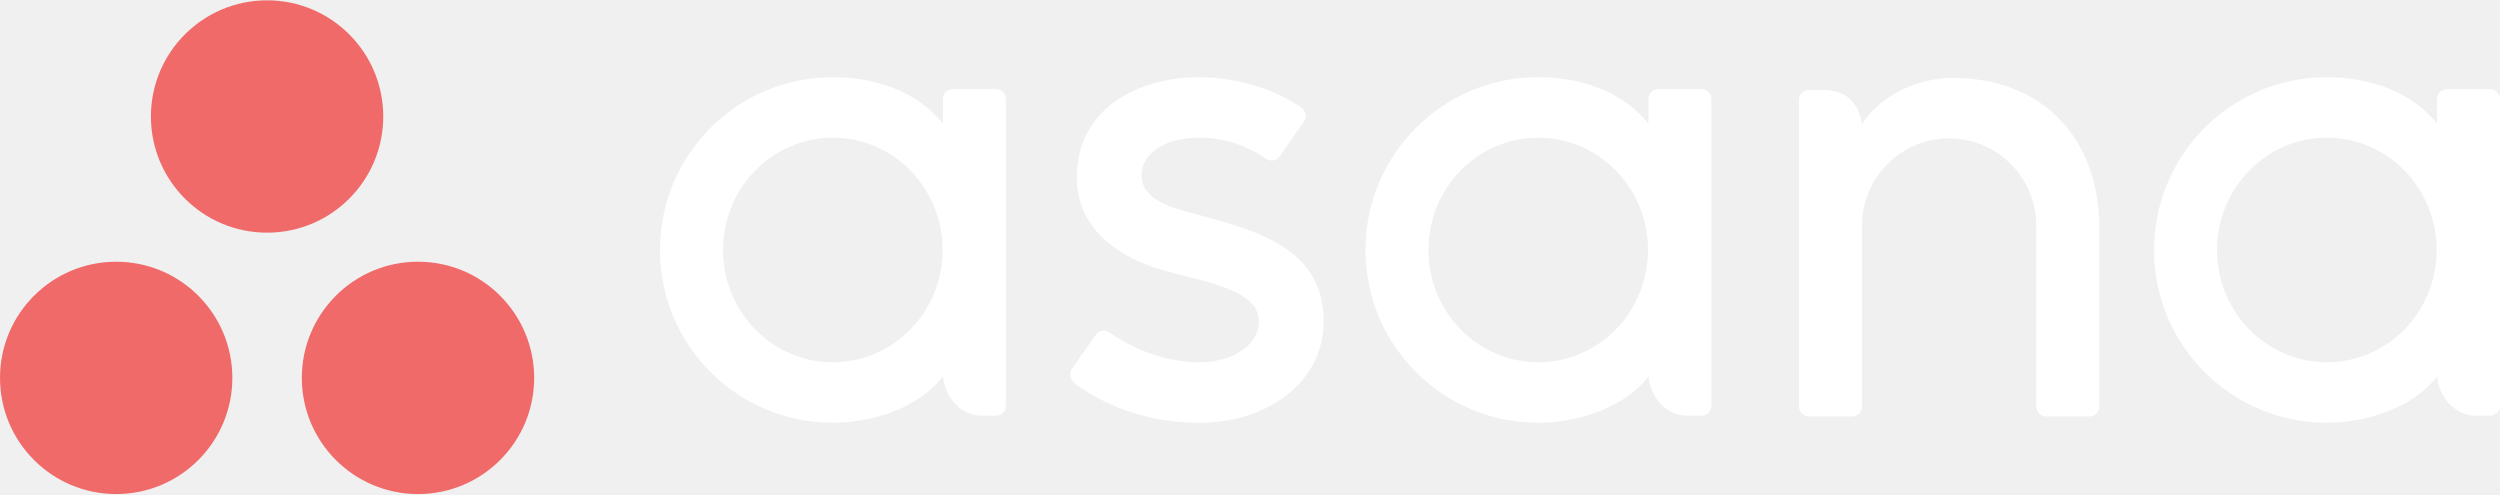
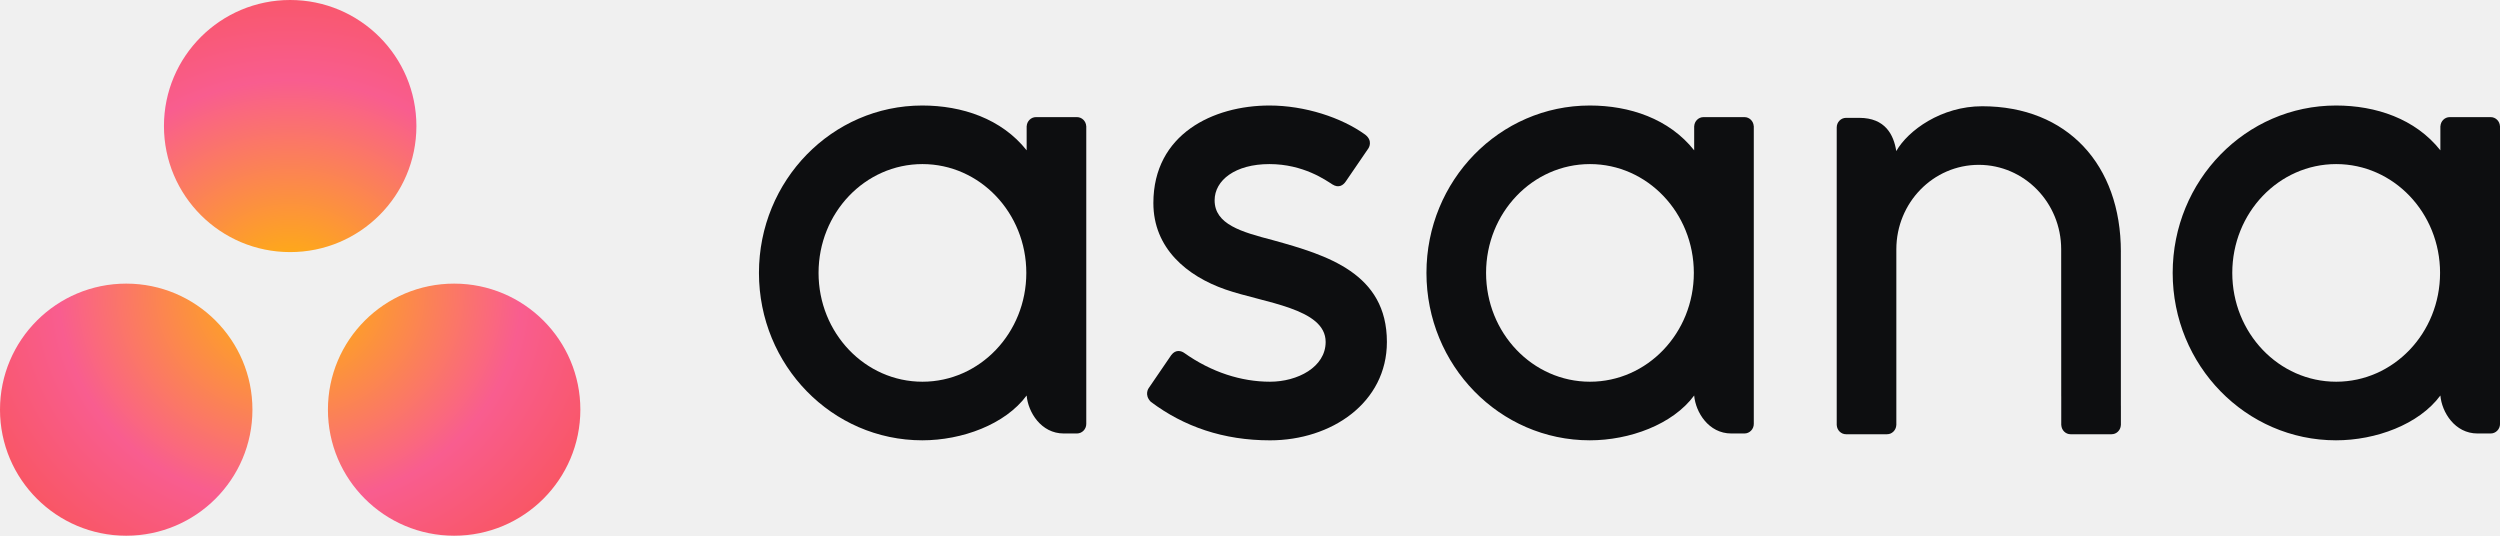
- <svg xmlns="http://www.w3.org/2000/svg" width="1000" height="198" viewBox="0 0 1000 198" fill="none">
-   <path fill-rule="evenodd" clip-rule="evenodd" d="M974.795 150.604C975.4 157.497 980.914 166.272 990.467 166.272H996.057C998.223 166.272 1000 164.496 1000 162.328V39.4H999.975C999.862 37.329 998.151 35.67 996.057 35.67H978.737C976.643 35.67 974.932 37.329 974.817 39.4H974.795V49.388C964.184 36.308 947.453 30.879 930.676 30.879C892.539 30.879 861.625 61.817 861.625 99.984C861.625 138.153 892.539 169.092 930.676 169.092V169.095C947.453 169.095 965.736 162.582 974.792 150.588L974.795 150.604V150.604ZM930.743 144.906C906.489 144.906 886.825 124.796 886.825 99.984C886.825 75.177 906.489 55.065 930.743 55.065C954.996 55.065 974.657 75.177 974.657 99.984C974.657 124.796 954.996 144.906 930.743 144.906V144.906Z" fill="white" />
-   <path fill-rule="evenodd" clip-rule="evenodd" d="M839.729 154.832L839.721 91.222H839.723C839.723 55.365 817.119 31.176 781.075 31.176C763.869 31.176 749.764 41.133 744.783 49.686C743.706 42.998 740.158 35.968 729.155 35.968H723.547C721.378 35.968 719.606 37.745 719.606 39.914V150.912C719.606 150.915 719.606 150.924 719.606 150.929V162.852H719.628C719.742 164.92 721.455 166.581 723.549 166.581H740.869C741.134 166.581 741.394 166.549 741.645 166.5C741.76 166.478 741.867 166.433 741.978 166.401C742.107 166.361 742.241 166.331 742.363 166.281C742.518 166.217 742.657 166.131 742.801 166.051C742.871 166.008 742.944 165.977 743.012 165.932C743.185 165.821 743.344 165.687 743.497 165.549C743.522 165.524 743.552 165.507 743.577 165.484C743.749 165.318 743.906 165.134 744.046 164.943C744.047 164.94 744.047 164.94 744.047 164.94C744.481 164.344 744.744 163.626 744.787 162.852H744.809V90.236C744.809 70.978 760.41 55.365 779.655 55.365C798.898 55.365 814.499 70.978 814.499 90.236L814.515 150.933L814.519 150.912C814.519 150.966 814.528 151.021 814.528 151.079V162.852H814.551C814.665 164.92 816.376 166.581 818.47 166.581H835.791C836.057 166.581 836.316 166.549 836.567 166.5C836.669 166.481 836.764 166.44 836.864 166.412C837.006 166.371 837.151 166.335 837.288 166.281C837.429 166.222 837.558 166.14 837.692 166.065C837.774 166.018 837.86 165.985 837.939 165.932C838.098 165.827 838.245 165.7 838.388 165.575C838.425 165.541 838.466 165.516 838.501 165.481C838.665 165.323 838.811 165.152 838.945 164.972C838.954 164.959 838.965 164.948 838.975 164.935C839.402 164.344 839.663 163.632 839.708 162.863C839.708 162.857 839.71 162.852 839.71 162.852H839.733V154.834L839.729 154.832" fill="white" />
-   <path fill-rule="evenodd" clip-rule="evenodd" d="M659.351 150.604C659.957 157.497 665.471 166.272 675.023 166.272H680.613C682.78 166.272 684.553 164.496 684.553 162.328V39.4H684.531C684.418 37.329 682.705 35.67 680.613 35.67H663.293C661.199 35.67 659.488 37.329 659.371 39.4H659.351V49.388C648.738 36.308 632.008 30.879 615.23 30.879C577.095 30.879 546.181 61.817 546.181 99.984C546.181 138.153 577.095 169.092 615.23 169.092V169.095C632.008 169.095 650.293 162.582 659.349 150.588L659.351 150.604V150.604ZM615.297 144.906C591.045 144.906 571.382 124.796 571.382 99.984C571.382 75.177 591.045 55.065 615.297 55.065C639.552 55.065 659.211 75.177 659.211 99.984C659.211 124.796 639.552 144.906 615.297 144.906V144.906Z" fill="white" />
-   <path fill-rule="evenodd" clip-rule="evenodd" d="M443.756 132.998C455.318 141.014 467.939 144.907 480.067 144.907C491.621 144.907 503.566 138.913 503.566 128.479C503.566 114.549 477.538 112.382 461.184 106.819C444.828 101.257 430.741 89.758 430.741 71.138C430.741 42.645 456.109 30.877 479.786 30.877C494.788 30.877 510.267 35.828 520.302 42.92C523.758 45.54 521.653 48.549 521.653 48.549L512.074 62.241C510.997 63.783 509.115 65.116 506.412 63.447C503.71 61.779 494.231 55.064 479.786 55.064C465.34 55.064 456.638 61.741 456.638 70.016C456.638 79.94 467.948 83.061 481.195 86.443C504.28 92.671 529.463 100.156 529.463 128.479C529.463 153.583 505.999 169.098 480.067 169.098C460.415 169.098 443.684 163.491 429.651 153.186C426.728 150.258 428.77 147.539 428.77 147.539L438.302 133.917C440.241 131.369 442.687 132.258 443.756 132.998" fill="white" />
-   <path fill-rule="evenodd" clip-rule="evenodd" d="M377.173 150.604C377.779 157.497 383.293 166.272 392.846 166.272H398.436C400.602 166.272 402.378 164.496 402.378 162.328V39.4H402.354C402.241 37.329 400.53 35.67 398.436 35.67H381.116C379.022 35.67 377.311 37.329 377.194 39.4H377.173V49.388C366.562 36.308 349.831 30.879 333.054 30.879C294.919 30.879 264.004 61.817 264.004 99.984C264.004 138.153 294.919 169.092 333.054 169.092V169.095C349.831 169.095 368.115 162.582 377.171 150.588L377.173 150.604V150.604ZM333.122 144.906C308.868 144.906 289.205 124.796 289.205 99.984C289.205 75.177 308.868 55.065 333.122 55.065C357.375 55.065 377.035 75.177 377.035 99.984C377.035 124.796 357.375 144.906 333.122 144.906V144.906Z" fill="white" />
-   <path fill-rule="evenodd" clip-rule="evenodd" d="M167.197 104.685C141.533 104.685 120.729 125.489 120.729 151.155C120.729 176.819 141.533 197.623 167.197 197.623C192.861 197.623 213.665 176.819 213.665 151.155C213.665 125.489 192.861 104.685 167.197 104.685V104.685ZM46.468 104.689C20.805 104.689 0 125.49 0 151.155C0 176.819 20.805 197.624 46.468 197.624C72.133 197.624 92.939 176.819 92.939 151.155C92.939 125.49 72.133 104.689 46.468 104.689V104.689ZM153.3 46.598C153.3 72.264 132.496 93.071 106.833 93.071C81.168 93.071 60.364 72.264 60.364 46.598C60.364 20.938 81.168 0.131 106.833 0.131C132.496 0.131 153.3 20.938 153.3 46.598V46.598Z" fill="#F06A6A" />
+ <svg xmlns="http://www.w3.org/2000/svg" width="112" height="24" viewBox="0 0 112 24" fill="none">
+   <path fill-rule="evenodd" clip-rule="evenodd" d="M109.329 17.719C109.393 18.468 109.978 19.42 110.99 19.42H111.583C111.812 19.42 112.001 19.227 112.001 18.992V5.651H111.998C111.986 5.427 111.805 5.247 111.583 5.247H109.747C109.525 5.247 109.344 5.427 109.332 5.651H109.329V6.735C108.205 5.316 106.432 4.727 104.654 4.727C100.612 4.727 97.336 8.084 97.336 12.226C97.336 16.368 100.612 19.726 104.654 19.726V19.726C106.432 19.726 108.369 19.019 109.329 17.718L109.329 17.719ZM104.661 17.101C102.09 17.101 100.006 14.919 100.006 12.226C100.006 9.534 102.09 7.351 104.661 7.351C107.231 7.351 109.315 9.534 109.315 12.226C109.315 14.919 107.231 17.101 104.661 17.101Z" fill="#0D0E10" />
+   <path fill-rule="evenodd" clip-rule="evenodd" d="M95.015 18.179L95.014 11.276H95.015C95.015 7.385 92.619 4.76 88.799 4.76C86.976 4.76 85.481 5.84 84.953 6.769C84.839 6.043 84.463 5.28 83.297 5.28H82.702C82.473 5.28 82.285 5.473 82.285 5.708V17.754C82.285 17.754 82.285 17.755 82.285 17.756V19.049H82.287C82.299 19.274 82.481 19.454 82.703 19.454H84.538C84.566 19.454 84.594 19.451 84.621 19.445C84.633 19.443 84.644 19.438 84.656 19.435C84.669 19.43 84.684 19.427 84.697 19.422C84.713 19.415 84.728 19.405 84.743 19.397C84.75 19.392 84.758 19.389 84.765 19.384C84.784 19.372 84.8 19.357 84.817 19.342C84.819 19.339 84.823 19.338 84.825 19.335C84.843 19.317 84.86 19.297 84.875 19.276C84.875 19.276 84.875 19.276 84.875 19.276C84.921 19.211 84.949 19.134 84.953 19.049H84.956V11.169C84.956 9.079 86.609 7.385 88.649 7.385C90.688 7.385 92.341 9.079 92.341 11.169L92.343 17.756L92.344 17.754C92.344 17.76 92.344 17.765 92.344 17.772V19.049H92.347C92.359 19.274 92.54 19.454 92.762 19.454H94.598C94.626 19.454 94.654 19.451 94.68 19.445C94.691 19.443 94.701 19.439 94.712 19.436C94.727 19.431 94.742 19.427 94.757 19.422C94.772 19.415 94.785 19.406 94.799 19.398C94.808 19.393 94.817 19.39 94.826 19.384C94.842 19.372 94.858 19.359 94.873 19.345C94.877 19.341 94.881 19.339 94.885 19.335C94.903 19.318 94.918 19.299 94.932 19.28C94.933 19.278 94.934 19.277 94.935 19.276C94.981 19.211 95.008 19.134 95.013 19.051C95.013 19.05 95.013 19.049 95.013 19.049H95.016V18.179L95.015 18.179Z" fill="#0D0E10" />
+   <path fill-rule="evenodd" clip-rule="evenodd" d="M75.899 17.719C75.963 18.468 76.547 19.42 77.56 19.42H78.152C78.382 19.42 78.57 19.227 78.57 18.992V5.651H78.567C78.555 5.427 78.374 5.247 78.152 5.247H76.317C76.095 5.247 75.913 5.427 75.901 5.651H75.899V6.735C74.774 5.316 73.001 4.727 71.223 4.727C67.181 4.727 63.905 8.084 63.905 12.226C63.905 16.368 67.181 19.726 71.223 19.726V19.726C73.001 19.726 74.939 19.019 75.899 17.718L75.899 17.719ZM71.23 17.101C68.66 17.101 66.576 14.919 66.576 12.226C66.576 9.534 68.66 7.351 71.23 7.351C73.8 7.351 75.884 9.534 75.884 12.226C75.884 14.919 73.8 17.101 71.23 17.101Z" fill="#0D0E10" />
+   <path fill-rule="evenodd" clip-rule="evenodd" d="M53.05 15.809C54.276 16.679 55.613 17.101 56.898 17.101C58.123 17.101 59.389 16.451 59.389 15.319C59.389 13.807 56.63 13.572 54.897 12.968C53.164 12.364 51.671 11.117 51.671 9.096C51.671 6.004 54.359 4.727 56.869 4.727C58.458 4.727 60.099 5.264 61.162 6.033C61.529 6.318 61.306 6.644 61.306 6.644L60.29 8.13C60.176 8.298 59.977 8.442 59.69 8.261C59.404 8.08 58.399 7.351 56.869 7.351C55.338 7.351 54.415 8.076 54.415 8.974C54.415 10.051 55.614 10.39 57.018 10.757C59.464 11.432 62.133 12.245 62.133 15.319C62.133 18.043 59.647 19.727 56.898 19.727C54.816 19.727 53.043 19.118 51.555 18C51.246 17.682 51.462 17.387 51.462 17.387L52.472 15.909C52.678 15.632 52.937 15.729 53.05 15.809Z" fill="#0D0E10" />
+   <path fill-rule="evenodd" clip-rule="evenodd" d="M45.994 17.719C46.058 18.468 46.643 19.42 47.655 19.42H48.247C48.477 19.42 48.665 19.227 48.665 18.992V5.651H48.663C48.651 5.427 48.469 5.247 48.247 5.247H46.412C46.19 5.247 46.009 5.427 45.996 5.651H45.994V6.735C44.87 5.316 43.096 4.727 41.318 4.727C37.277 4.727 34.001 8.084 34.001 12.226C34.001 16.368 37.277 19.726 41.318 19.726V19.726C43.096 19.726 45.034 19.019 45.994 17.718L45.994 17.719ZM41.325 17.101C38.755 17.101 36.671 14.919 36.671 12.226C36.671 9.534 38.755 7.351 41.325 7.351C43.896 7.351 45.979 9.534 45.979 12.226C45.979 14.919 43.896 17.101 41.325 17.101Z" fill="#0D0E10" />
+   <path d="M20.346 12.706C17.222 12.706 14.691 15.234 14.691 18.352C14.691 21.471 17.222 24 20.346 24C23.468 24 26 21.471 26 18.352C26 15.234 23.468 12.706 20.346 12.706ZM5.655 12.706C2.532 12.706 0 15.234 0 18.353C0 21.471 2.532 24 5.655 24C8.778 24 11.309 21.471 11.309 18.353C11.309 15.234 8.778 12.706 5.655 12.706ZM18.655 5.647C18.655 8.766 16.123 11.294 13 11.294C9.877 11.294 7.345 8.766 7.345 5.647C7.345 2.528 9.877 0 13 0C16.123 0 18.655 2.528 18.655 5.647Z" fill="url(#paint0_radial_4633_8900)" />
+   <defs>
+     <radialGradient id="paint0_radial_4633_8900" cx="0" cy="0" r="1" gradientUnits="userSpaceOnUse" gradientTransform="translate(13 13.1165) scale(17.2284 15.9031)">
+       <stop stop-color="#FFB900" />
+       <stop offset="0.6" stop-color="#F95D8F" />
+       <stop offset="0.999" stop-color="#F95353" />
+     </radialGradient>
+   </defs>
</svg>
